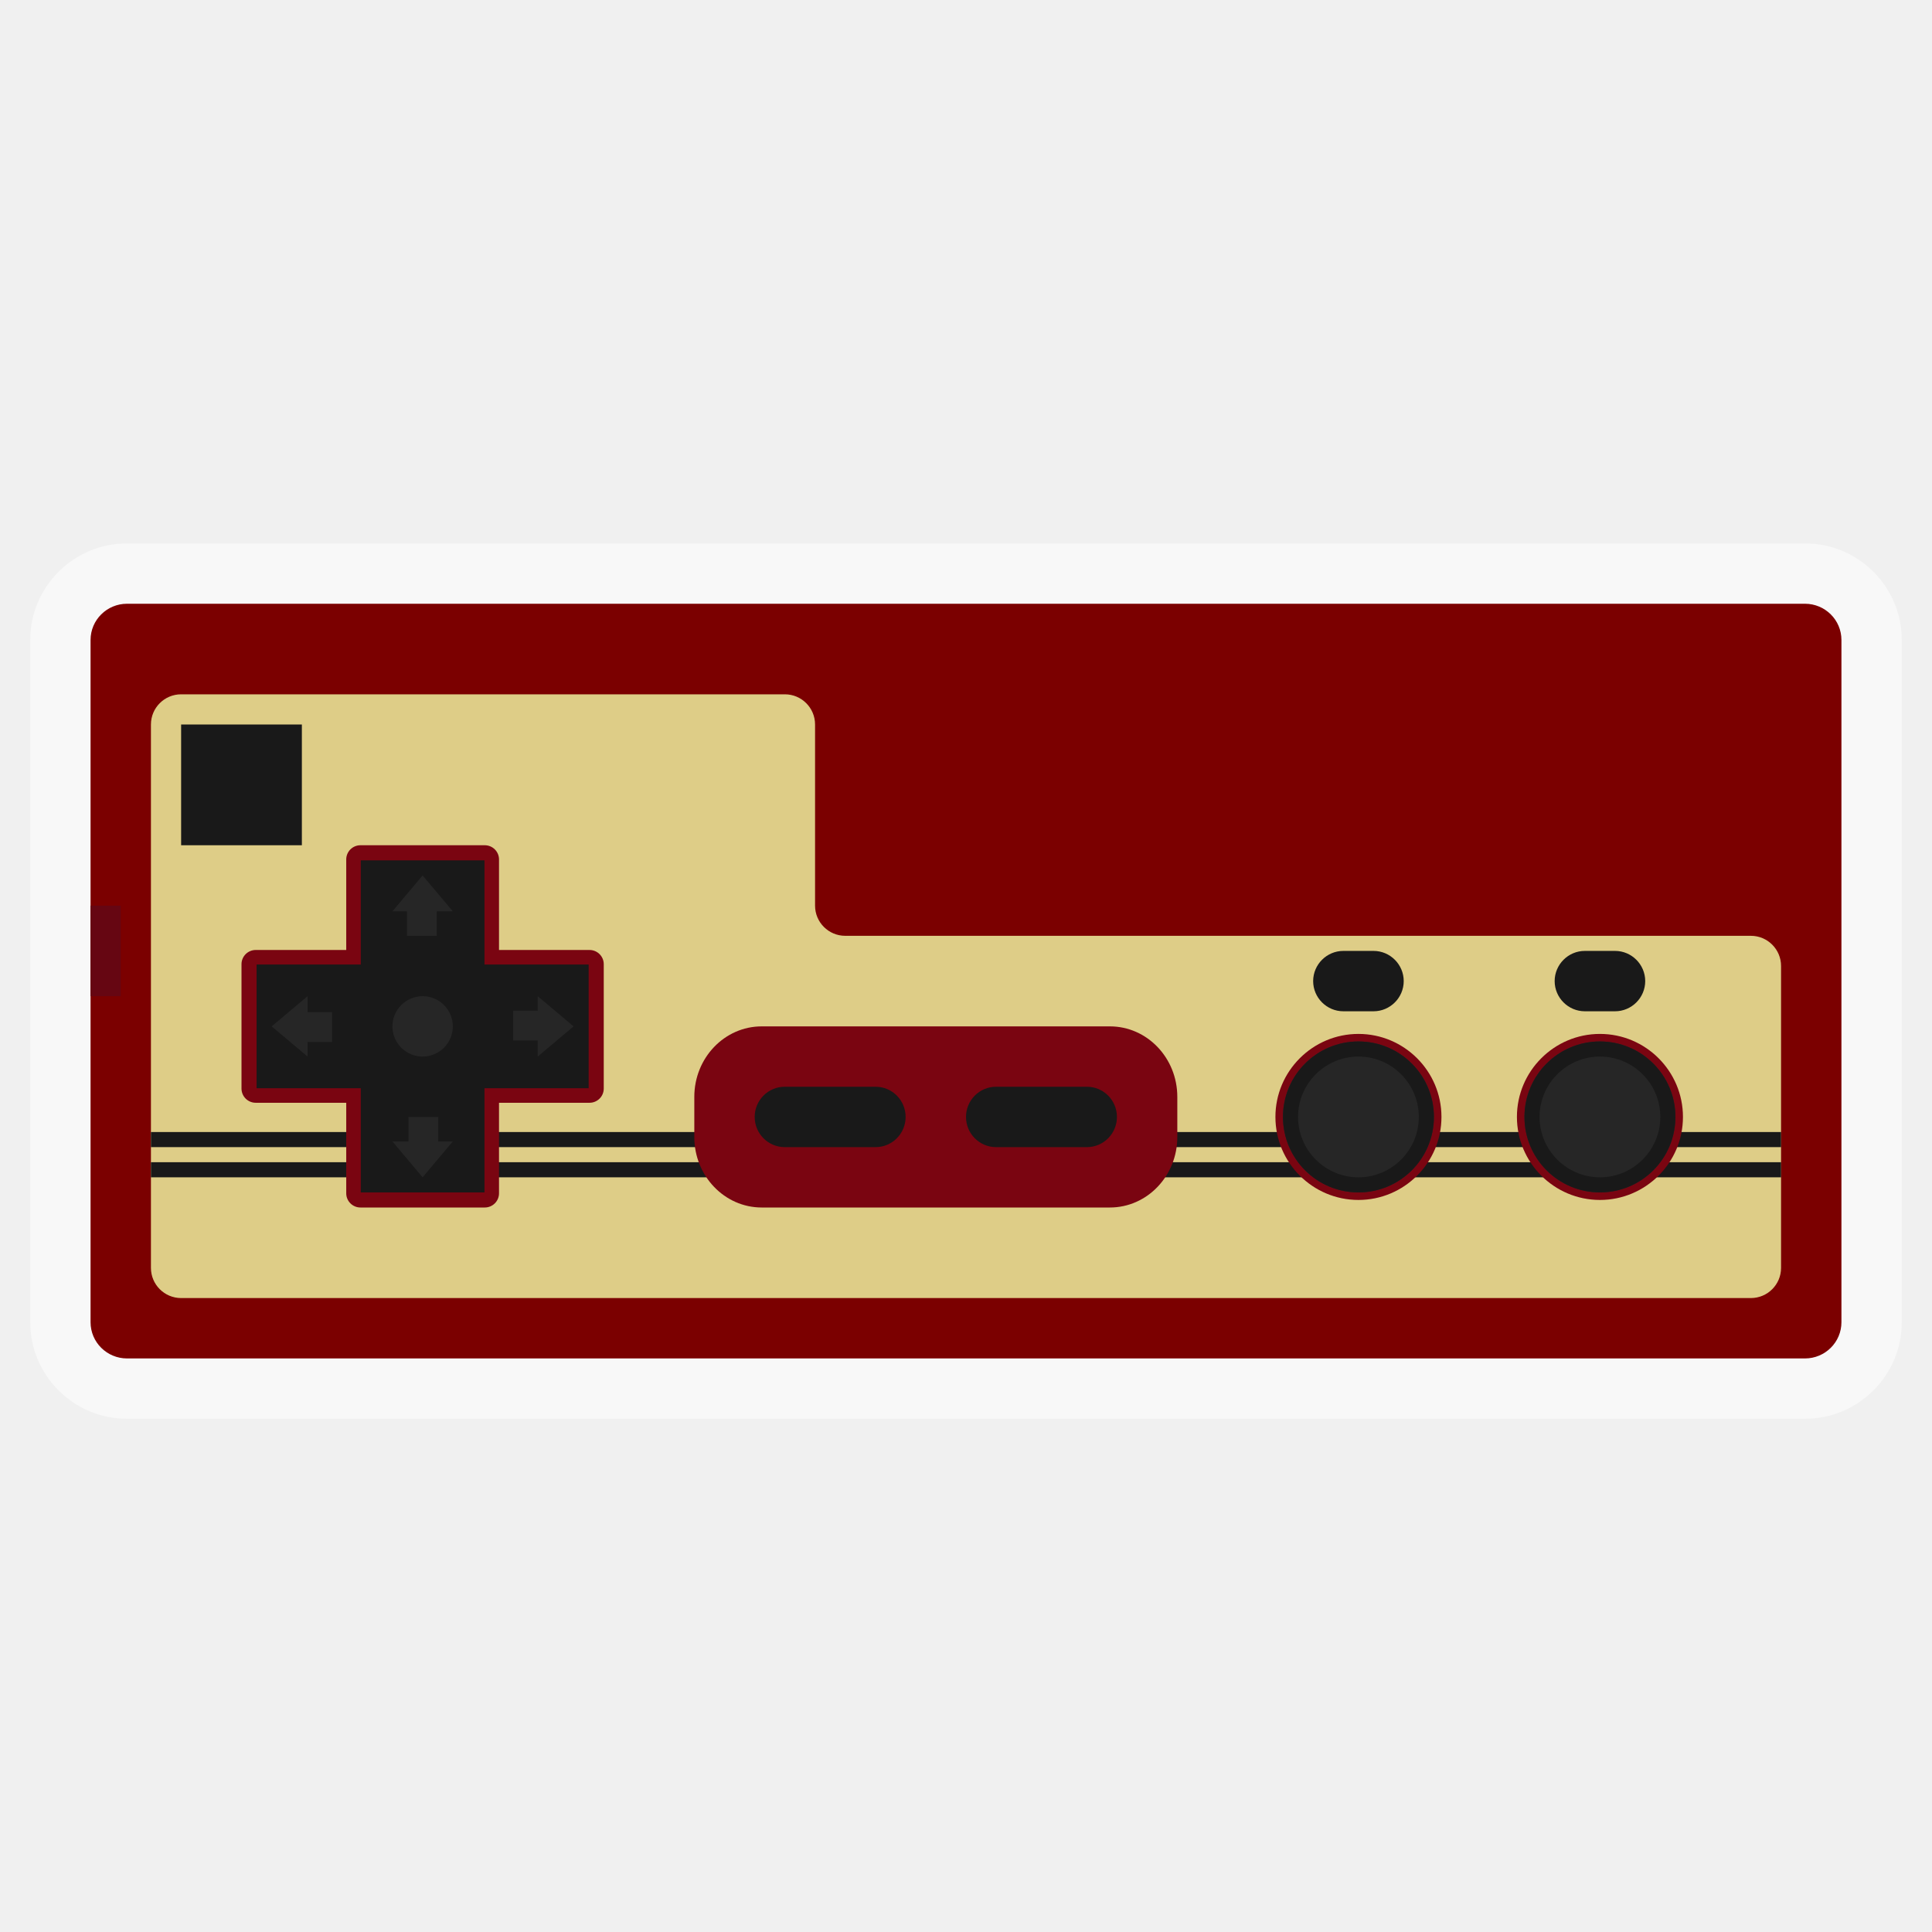
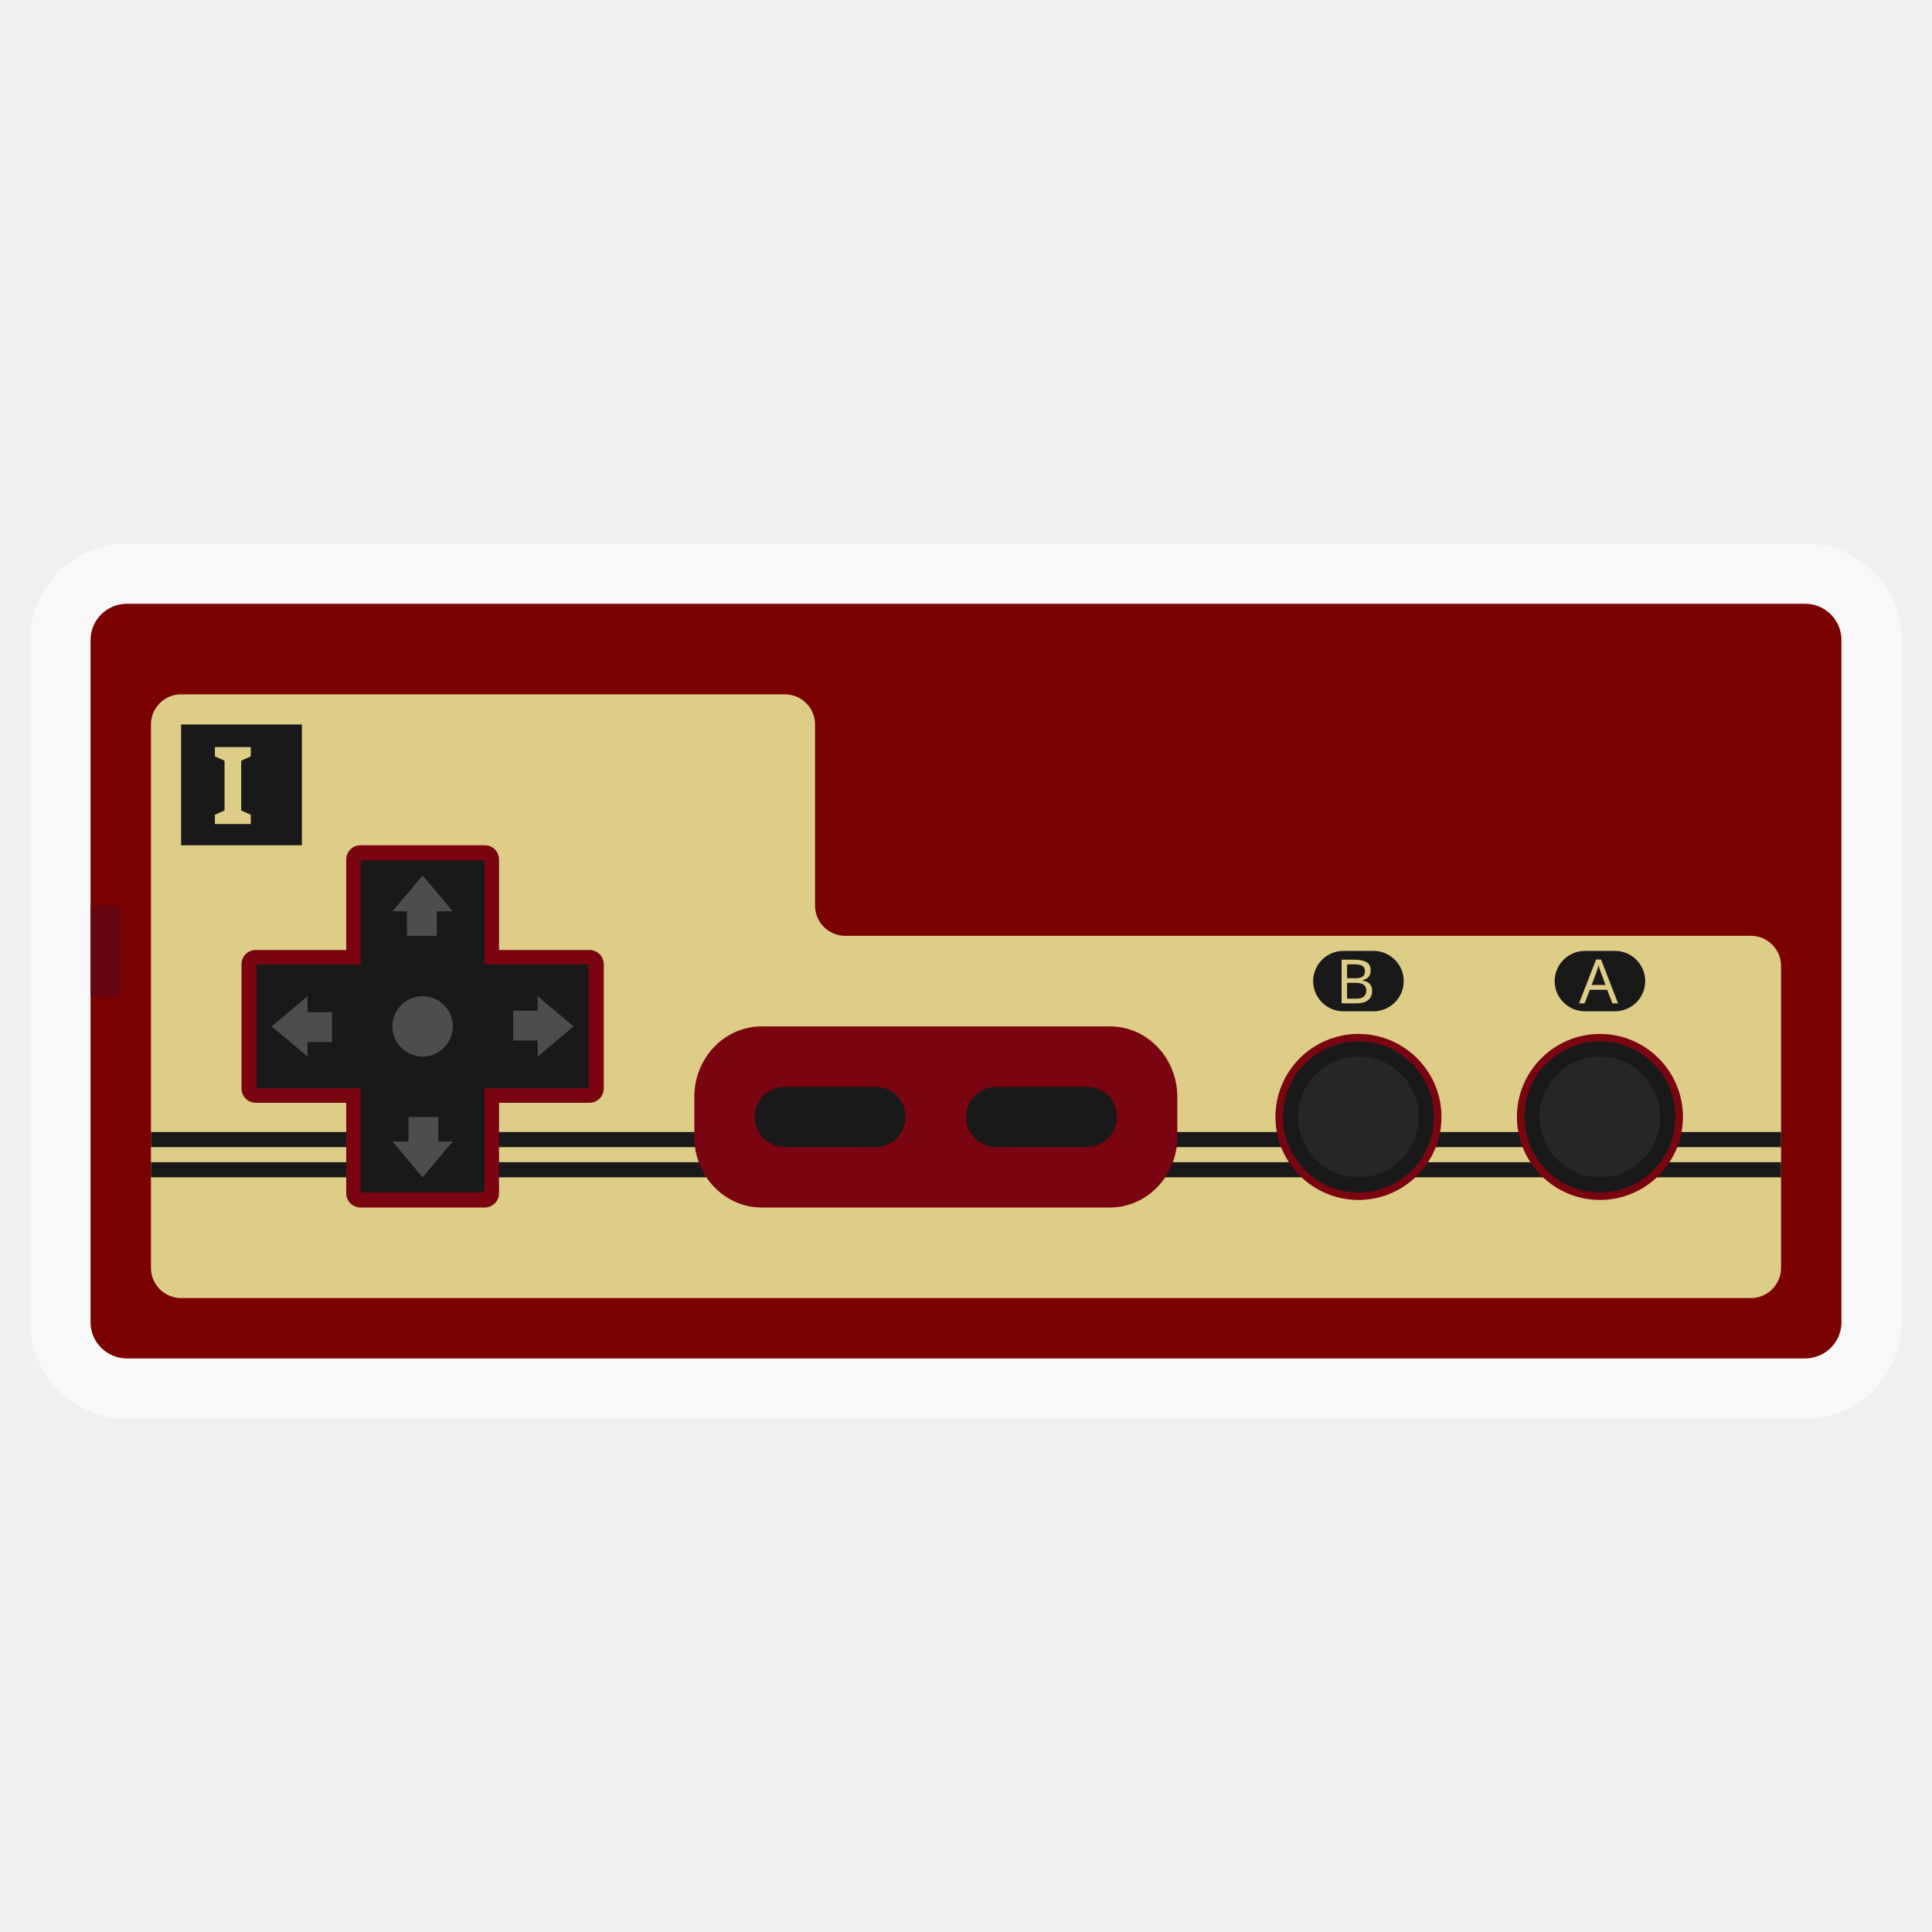
<svg xmlns="http://www.w3.org/2000/svg" viewBox="0 0 341.333 341.333" height="341.333" width="341.333" xml:space="preserve" id="svg2" version="1.1">
  <defs id="defs6">
    <clipPath id="clipPath18" clipPathUnits="userSpaceOnUse">
      <path id="path16" d="M 0,256 H 256 V 0 H 0 Z" />
    </clipPath>
    <clipPath id="clipPath26" clipPathUnits="userSpaceOnUse">
      <path id="path24" d="M 4,184 H 252 V 68 H 4 Z" />
    </clipPath>
  </defs>
  <g id="g20" transform="matrix(1.333333,0,0,-1.333333,0,341.3333)">
    <g id="g22" />
    <g id="g34">
      <g clip-path="url(#clipPath26)" id="g32" style="opacity:0.5">
        <g transform="translate(239.1667,184)" id="g30">
          <path d="m 0,0 h -222.333 c -7.077,0 -12.834,-5.742 -12.834,-12.8 v -90.4 c 0,-7.058 5.757,-12.8 12.834,-12.8 H 0 c 7.076,0 12.833,5.742 12.833,12.8 v 90.4 C 12.833,-5.742 7.076,0 0,0" style="fill:#ffffff;fill-opacity:1;fill-rule:nonzero;stroke:none" id="path28" />
        </g>
      </g>
    </g>
  </g>
  <g id="g36" transform="matrix(1.333333,0,0,-1.333333,318.8889,240)">
    <path d="m 0,0 h -222.333 c -2.67,0 -4.834,2.149 -4.834,4.8 v 90.4 c 0,2.651 2.164,4.8 4.834,4.8 H 0 c 2.669,0 4.833,-2.149 4.833,-4.8 V 4.8 C 4.833,2.149 2.669,0 0,0" style="fill:#7b0000;fill-opacity:1;fill-rule:nonzero;stroke:none" id="path38" />
  </g>
  <path d="m 16,160 h 5.333 v 16 H 16 Z" style="fill:#660612;fill-opacity:1;fill-rule:nonzero;stroke:none;stroke-width:1.333" id="path40" />
  <g id="g42" transform="matrix(1.333333,0,0,-1.333333,144,160)" style="fill:#decd87">
    <path d="m 0,0 v 24 c 0,2.209 -1.791,4 -4,4 h -80 c -2.209,0 -4,-1.791 -4,-4 v -72 c 0,-2.209 1.791,-4 4,-4 H 0 124 c 2.209,0 4,1.791 4,4 v 40 c 0,2.209 -1.791,4 -4,4 H 4 C 1.791,-4 0,-2.209 0,0" style="fill:#decd87;fill-opacity:1;fill-rule:nonzero;stroke:none" id="path44" />
  </g>
  <path d="M 314.667,202.667 H 26.667 V 200 H 314.667 Z" style="fill:#191919;fill-opacity:1;fill-rule:nonzero;stroke:none;stroke-width:1.333" id="path46" />
  <path d="M 314.667,208 H 26.667 v -2.667 H 314.667 Z" style="fill:#191919;fill-opacity:1;fill-rule:nonzero;stroke:none;stroke-width:1.333" id="path48" />
  <path d="M 53.333,149.333 H 32 V 128 h 21.333 z" style="fill:#191919;fill-opacity:1;fill-rule:nonzero;stroke:none;stroke-width:1.333" id="path50" />
  <g id="g52" transform="matrix(1.333333,0,0,-1.333333,208,200.8792)">
    <path d="M 0,0 C 0,-5.159 -4,-9.341 -8.933,-9.341 H -55.067 C -60,-9.341 -64,-5.159 -64,0 v 5.319 c 0,5.158 4,9.34 8.933,9.34 H -8.933 C -4,14.659 0,10.477 0,5.319 Z" style="fill:#7a0511;fill-opacity:1;fill-rule:nonzero;stroke:none" id="path54" />
  </g>
  <g id="g56" transform="matrix(1.333333,0,0,-1.333333,85.6532,149.3333)">
    <path d="m 0,0 h -16.48 c -1.04,0 -1.882,-0.843 -1.882,-1.882 v -11.996 h -11.996 c -1.039,0 -1.882,-0.843 -1.882,-1.882 v -16.48 c 0,-1.04 0.843,-1.882 1.882,-1.882 h 11.996 v -11.996 c 0,-1.039 0.842,-1.882 1.882,-1.882 H 0 c 1.039,0 1.882,0.843 1.882,1.882 v 11.996 h 11.996 c 1.039,0 1.882,0.842 1.882,1.882 v 16.48 c 0,1.039 -0.843,1.882 -1.882,1.882 H 1.882 V -1.882 C 1.882,-0.843 1.039,0 0,0" style="fill:#7a0511;fill-opacity:1;fill-rule:nonzero;stroke:none" id="path58" />
  </g>
  <g id="g60" transform="matrix(1.333333,0,0,-1.333333,104,170.4053)">
    <path d="M 0,0 H -13.804 V 13.804 H -30.196 V 0 H -44 v -16.392 h 13.804 v -13.804 h 16.392 v 13.804 H 0 Z" style="fill:#191919;fill-opacity:1;fill-rule:nonzero;stroke:none" id="path62" />
  </g>
  <g id="g64" transform="matrix(1.333333,0,0,-1.333333,254.6667,197.3333)">
    <path d="m 0,0 c 0,6.065 -4.935,11 -11,11 -6.065,0 -11,-4.935 -11,-11 0,-6.065 4.935,-11 11,-11 6.065,0 11,4.935 11,11" style="fill:#7a0511;fill-opacity:1;fill-rule:nonzero;stroke:none" id="path66" />
  </g>
  <g id="g68" transform="matrix(1.333333,0,0,-1.333333,253.3333,197.3333)">
    <path d="m 0,0 c 0,-5.523 -4.477,-10 -10,-10 -5.523,0 -10,4.477 -10,10 0,5.523 4.477,10 10,10 C -4.477,10 0,5.523 0,0" style="fill:#262626;fill-opacity:1;fill-rule:nonzero;stroke:none" id="path70" />
  </g>
  <g id="g72" transform="matrix(1.333333,0,0,-1.333333,240,184)">
    <path d="m 0,0 c -5.523,0 -10,-4.477 -10,-10 0,-5.523 4.477,-10 10,-10 5.523,0 10,4.477 10,10 C 10,-4.477 5.523,0 0,0 m 0,-2 c 4.411,0 8,-3.589 8,-8 0,-4.411 -3.589,-8 -8,-8 -4.411,0 -8,3.589 -8,8 0,4.411 3.589,8 8,8" style="fill:#191919;fill-opacity:1;fill-rule:nonzero;stroke:none" id="path74" />
  </g>
  <g id="g76" transform="matrix(1.333333,0,0,-1.333333,297.3333,197.3333)">
    <path d="m 0,0 c 0,6.065 -4.935,11 -11,11 -6.065,0 -11,-4.935 -11,-11 0,-6.065 4.935,-11 11,-11 6.065,0 11,4.935 11,11" style="fill:#7a0511;fill-opacity:1;fill-rule:nonzero;stroke:none" id="path78" />
  </g>
  <g id="g80" transform="matrix(1.333333,0,0,-1.333333,296,197.3333)">
    <path d="m 0,0 c 0,-5.523 -4.477,-10 -10,-10 -5.523,0 -10,4.477 -10,10 0,5.523 4.477,10 10,10 C -4.477,10 0,5.523 0,0" style="fill:#262626;fill-opacity:1;fill-rule:nonzero;stroke:none" id="path82" />
  </g>
  <g id="g84" transform="matrix(1.333333,0,0,-1.333333,282.6667,184)">
    <path d="m 0,0 c -5.523,0 -10,-4.477 -10,-10 0,-5.523 4.477,-10 10,-10 5.523,0 10,4.477 10,10 C 10,-4.477 5.523,0 0,0 m 0,-2 c 4.411,0 8,-3.589 8,-8 0,-4.411 -3.589,-8 -8,-8 -4.411,0 -8,3.589 -8,8 0,4.411 3.589,8 8,8" style="fill:#191919;fill-opacity:1;fill-rule:nonzero;stroke:none" id="path86" />
  </g>
  <g id="g88" transform="matrix(1.333333,0,0,-1.333333,160,197.3333)">
    <path d="M 0,0 C 0,-2.209 -1.78,-4 -3.976,-4 H -16.024 C -18.22,-4 -20,-2.209 -20,0 c 0,2.209 1.78,4 3.976,4 H -3.976 C -1.78,4 0,2.209 0,0" style="fill:#191919;fill-opacity:1;fill-rule:nonzero;stroke:none" id="path90" />
  </g>
  <g id="g92" transform="matrix(1.333333,0,0,-1.333333,197.3333,197.3333)">
    <path d="M 0,0 C 0,-2.209 -1.78,-4 -3.976,-4 H -16.024 C -18.22,-4 -20,-2.209 -20,0 c 0,2.209 1.78,4 3.976,4 H -3.976 C -1.78,4 0,2.209 0,0" style="fill:#191919;fill-opacity:1;fill-rule:nonzero;stroke:none" id="path94" />
  </g>
-   <g id="g96" transform="matrix(1.333333,0,0,-1.333333,80,181.3333)">
-     <path d="m 0,0 c 0,-2.209 -1.791,-4 -4,-4 -2.209,0 -4,1.791 -4,4 0,2.209 1.791,4 4,4 2.209,0 4,-1.791 4,-4" style="fill:#262626;fill-opacity:1;fill-rule:nonzero;stroke:none" id="path98" />
+   <g id="g96" transform="matrix(1.333333,0,0,-1.333333,80,181.3333)" style="fill:#4d4d4d">
+     <path d="m 0,0 c 0,-2.209 -1.791,-4 -4,-4 -2.209,0 -4,1.791 -4,4 0,2.209 1.791,4 4,4 2.209,0 4,-1.791 4,-4" style="fill:#4d4d4d;fill-opacity:1;fill-rule:nonzero;stroke:none" id="path98" />
  </g>
-   <g id="g100" transform="matrix(1.333333,0,0,-1.333333,72.1684,201.6641)">
-     <path d="M 0,0 V 3.248 H 3.949 V 0 h 1.924 l -4,-4.752 -4,4.752 z" style="fill:#262626;fill-opacity:1;fill-rule:nonzero;stroke:none" id="path102" />
+   <g id="g100" transform="matrix(1.333333,0,0,-1.333333,72.1684,201.6641)" style="fill:#4d4d4d">
+     <path d="M 0,0 V 3.248 H 3.949 V 0 h 1.924 l -4,-4.752 -4,4.752 z" style="fill:#4d4d4d;fill-opacity:1;fill-rule:nonzero;stroke:none" id="path102" />
  </g>
-   <g id="g104" transform="matrix(1.333333,0,0,-1.333333,77.16413,161.0025)">
-     <path d="M 0,0 V -3.248 H -3.949 V 0 h -1.924 l 4,4.752 4,-4.752 z" style="fill:#262626;fill-opacity:1;fill-rule:nonzero;stroke:none" id="path106" />
+   <g id="g104" transform="matrix(1.333333,0,0,-1.333333,77.16413,161.0025)" style="fill:#4d4d4d">
+     <path d="M 0,0 V -3.248 H -3.949 V 0 h -1.924 l 4,4.752 4,-4.752 z" style="fill:#4d4d4d;fill-opacity:1;fill-rule:nonzero;stroke:none" id="path106" />
  </g>
-   <g id="g108" transform="matrix(1.333333,0,0,-1.333333,54.33586,178.8351)">
-     <path d="M 0,0 H 3.248 V -3.949 H 0 v -1.924 l -4.752,4 4.752,4 z" style="fill:#262626;fill-opacity:1;fill-rule:nonzero;stroke:none" id="path110" />
+   <g id="g108" transform="matrix(1.333333,0,0,-1.333333,54.33586,178.8351)" style="fill:#4d4d4d">
+     <path d="M 0,0 H 3.248 V -3.949 H 0 v -1.924 l -4.752,4 4.752,4 z" style="fill:#4d4d4d;fill-opacity:1;fill-rule:nonzero;stroke:none" id="path110" />
  </g>
-   <g id="g112" transform="matrix(1.333333,0,0,-1.333333,94.99733,183.8308)">
-     <path d="M 0,0 H -3.248 V 3.949 H 0 v 1.924 l 4.752,-4 -4.752,-4 z" style="fill:#262626;fill-opacity:1;fill-rule:nonzero;stroke:none" id="path114" />
+   <g id="g112" transform="matrix(1.333333,0,0,-1.333333,94.99733,183.8308)" style="fill:#4d4d4d">
+     <path d="M 0,0 H -3.248 V 3.949 H 0 v 1.924 l 4.752,-4 -4.752,-4 z" style="fill:#4d4d4d;fill-opacity:1;fill-rule:nonzero;stroke:none" id="path114" />
  </g>
  <g id="g116" transform="matrix(1.333333,0,0,-1.333333,242.6667,178.6667)">
    <path d="m 0,0 h -4 c -2.2,0 -4,1.8 -4,4 v 0 c 0,2.2 1.8,4 4,4 H 0 C 2.2,8 4,6.2 4,4 V 4 C 4,1.8 2.2,0 0,0" style="fill:#191919;fill-opacity:1;fill-rule:nonzero;stroke:none" id="path118" />
  </g>
  <g id="g120" transform="matrix(1.333333,0,0,-1.333333,285.3333,178.6667)">
    <path d="m 0,0 h -4 c -2.2,0 -4,1.8 -4,4 v 0 c 0,2.2 1.8,4 4,4 H 0 C 2.2,8 4,6.2 4,4 V 4 C 4,1.8 2.2,0 0,0" style="fill:#191919;fill-opacity:1;fill-rule:nonzero;stroke:none" id="path122" />
  </g>
+   <text xml:space="preserve" style="font-style:normal;font-variant:normal;font-weight:bold;font-stretch:normal;font-size:19.254px;line-height:0;font-family:sans-serif;-inkscape-font-specification:'sans-serif Bold';letter-spacing:0px;word-spacing:0px;opacity:1;vector-effect:none;fill:#decd87;fill-opacity:1;stroke:none;stroke-width:1.112;stroke-linecap:butt;stroke-linejoin:miter;stroke-miterlimit:4;stroke-dasharray:none;stroke-dashoffset:0;stroke-opacity:1" x="36.9" y="147.349" id="text870" transform="scale(1.012138,0.9880077)">
+     <tspan id="tspan868" x="36.9" y="147.349" style="font-style:normal;font-variant:normal;font-weight:bold;font-stretch:normal;line-height:0;font-family:sans-serif;-inkscape-font-specification:'sans-serif Bold';vector-effect:none;fill:#decd87;fill-opacity:1;stroke:none;stroke-width:1.112;stroke-linecap:butt;stroke-linejoin:miter;stroke-miterlimit:4;stroke-dasharray:none;stroke-dashoffset:0;stroke-opacity:1">I</tspan>
+   </text>
+   <text xml:space="preserve" style="font-style:normal;font-weight:normal;font-size:10.812px;line-height:1.25;font-family:sans-serif;letter-spacing:0px;word-spacing:0px;opacity:1;vector-effect:none;fill:#decd87;fill-opacity:1;stroke:none;stroke-width:0.36;stroke-linecap:butt;stroke-linejoin:miter;stroke-miterlimit:4;stroke-dasharray:none;stroke-dashoffset:0;stroke-opacity:1" x="235.98" y="177.264" id="text896">
+     <tspan id="tspan894" x="235.98" y="177.264" style="stroke-width:0.36">B</tspan>
+   </text>
+   <text xml:space="preserve" style="font-style:normal;font-weight:normal;font-size:10.812px;line-height:1.25;font-family:sans-serif;letter-spacing:0px;word-spacing:0px;opacity:1;vector-effect:none;fill:#decd87;fill-opacity:1;stroke:none;stroke-width:0.36;stroke-linecap:butt;stroke-linejoin:miter;stroke-miterlimit:4;stroke-dasharray:none;stroke-dashoffset:0;stroke-opacity:1" x="278.971" y="177.264" id="text896-2">
+     <tspan id="tspan894-3" x="278.971" y="177.264" style="stroke-width:0.36">A</tspan>
+   </text>
</svg>
